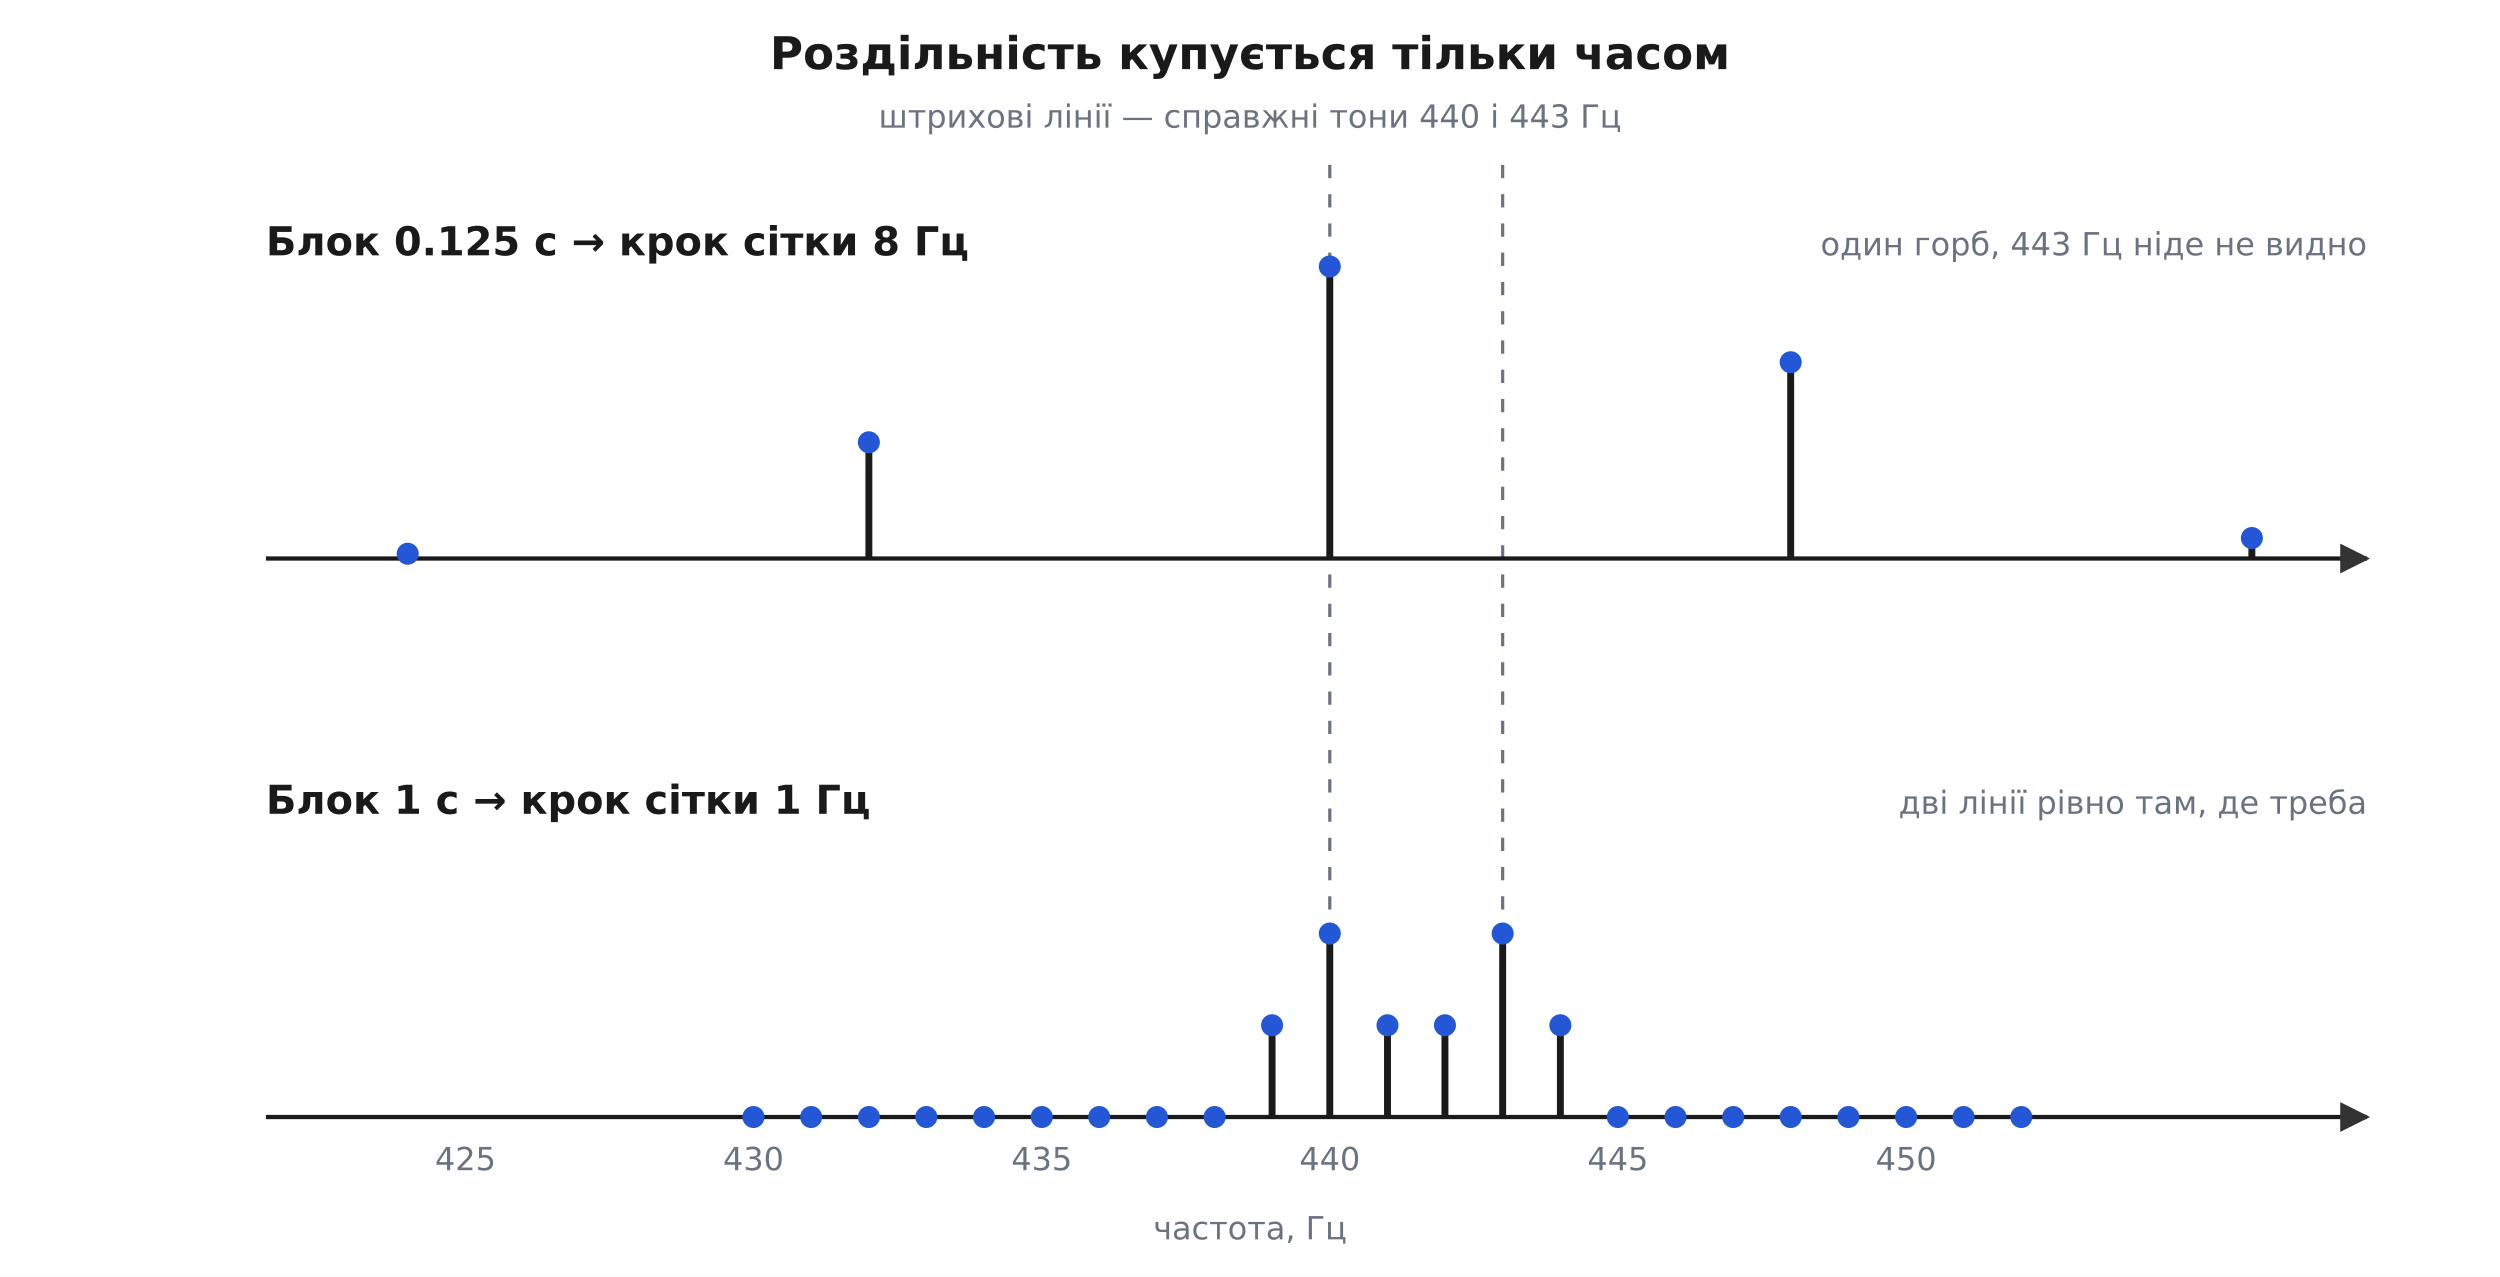
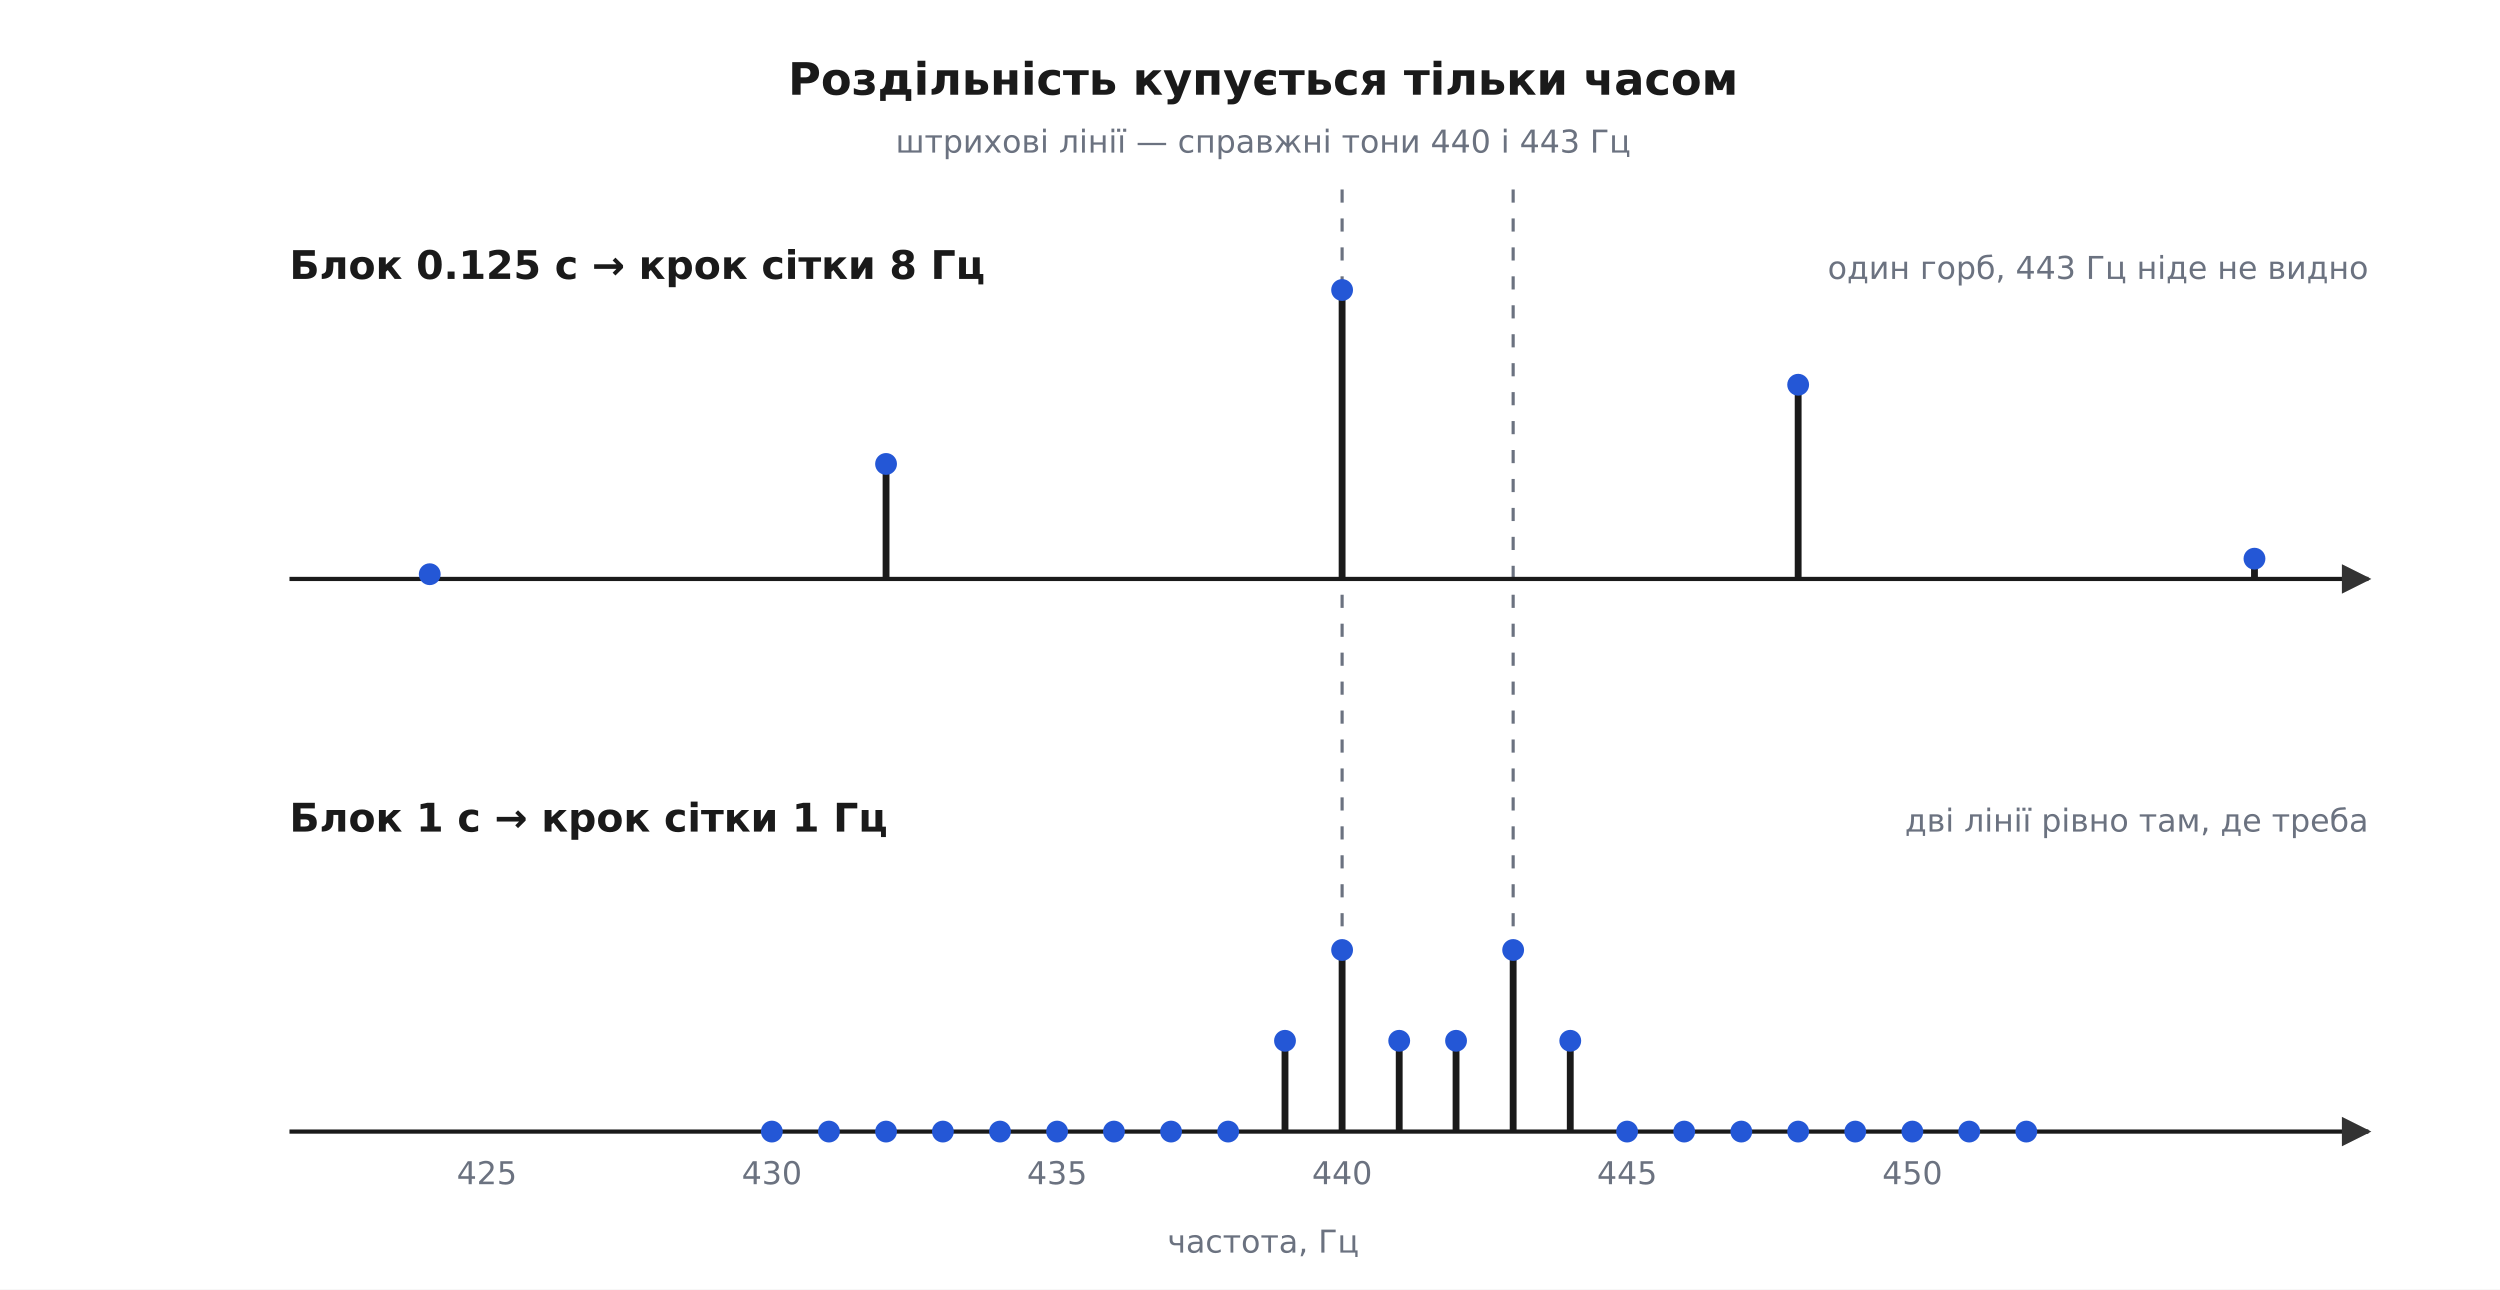
- <svg xmlns="http://www.w3.org/2000/svg" viewBox="0 0 940 480" font-family="'Segoe UI', 'DejaVu Sans', Arial, sans-serif">
-   <rect width="940" height="480" fill="#ffffff" />
+ <svg xmlns="http://www.w3.org/2000/svg" viewBox="-10 -10 950 490" font-family="'Segoe UI', 'DejaVu Sans', Arial, sans-serif">
+   <rect x="-10" y="-10" width="950" height="490" fill="#ffffff" />
  <defs>
    <marker id="arrow" viewBox="0 0 10 10" refX="9" refY="5" markerWidth="7" markerHeight="7" orient="auto-start-reverse">
      <path d="M0 0 L10 5 L0 10 z" fill="#333333" />
    </marker>
  </defs>
  <text x="470.0" y="26.0" font-family="'Segoe UI', 'DejaVu Sans', Arial, sans-serif" font-size="17" fill="#1a1a1a" text-anchor="middle" font-weight="700">Роздільність купується тільки часом</text>
  <line x1="500.0" y1="62.0" x2="500.0" y2="420.0" stroke="#6b7280" stroke-width="1.2" stroke-dasharray="5,6" />
  <line x1="565.0" y1="62.0" x2="565.0" y2="420.0" stroke="#6b7280" stroke-width="1.2" stroke-dasharray="5,6" />
  <text x="470.0" y="48.0" font-family="'Segoe UI', 'DejaVu Sans', Arial, sans-serif" font-size="12" fill="#6b7280" text-anchor="middle">штрихові лінії — справжні тони 440 і 443 Гц</text>
  <line x1="100.0" y1="210.0" x2="890.0" y2="210.0" stroke="#1a1a1a" stroke-width="1.6" marker-end="url(#arrow)" />
  <text x="100.0" y="96.0" font-family="'Segoe UI', 'DejaVu Sans', Arial, sans-serif" font-size="15" fill="#1a1a1a" text-anchor="start" font-weight="700">Блок 0.125 с → крок сітки 8 Гц</text>
  <text x="890.0" y="96.0" font-family="'Segoe UI', 'DejaVu Sans', Arial, sans-serif" font-size="12" fill="#6b7280" text-anchor="end">один горб, 443 Гц ніде не видно</text>
  <line x1="153.3" y1="210.0" x2="153.3" y2="208.2" stroke="#1a1a1a" stroke-width="2.6" />
  <circle cx="153.3" cy="208.2" r="3.4" fill="#2457d6" stroke="#2457d6" stroke-width="1.5" />
  <line x1="326.7" y1="210.0" x2="326.7" y2="166.3" stroke="#1a1a1a" stroke-width="2.6" />
  <circle cx="326.7" cy="166.3" r="3.4" fill="#2457d6" stroke="#2457d6" stroke-width="1.5" />
  <line x1="500.0" y1="210.0" x2="500.0" y2="100.2" stroke="#1a1a1a" stroke-width="2.6" />
  <circle cx="500.0" cy="100.2" r="3.4" fill="#2457d6" stroke="#2457d6" stroke-width="1.5" />
  <line x1="673.3" y1="210.0" x2="673.3" y2="136.2" stroke="#1a1a1a" stroke-width="2.6" />
  <circle cx="673.3" cy="136.2" r="3.4" fill="#2457d6" stroke="#2457d6" stroke-width="1.5" />
  <line x1="846.7" y1="210.0" x2="846.7" y2="202.3" stroke="#1a1a1a" stroke-width="2.6" />
  <circle cx="846.7" cy="202.3" r="3.4" fill="#2457d6" stroke="#2457d6" stroke-width="1.5" />
  <line x1="100.0" y1="420.0" x2="890.0" y2="420.0" stroke="#1a1a1a" stroke-width="1.6" marker-end="url(#arrow)" />
  <text x="100.0" y="306.0" font-family="'Segoe UI', 'DejaVu Sans', Arial, sans-serif" font-size="15" fill="#1a1a1a" text-anchor="start" font-weight="700">Блок 1 с → крок сітки 1 Гц</text>
  <text x="890.0" y="306.0" font-family="'Segoe UI', 'DejaVu Sans', Arial, sans-serif" font-size="12" fill="#6b7280" text-anchor="end">дві лінії рівно там, де треба</text>
  <line x1="283.3" y1="420.0" x2="283.3" y2="420.0" stroke="#1a1a1a" stroke-width="2.6" />
  <circle cx="283.3" cy="420.0" r="3.4" fill="#2457d6" stroke="#2457d6" stroke-width="1.5" />
  <line x1="305.0" y1="420.0" x2="305.0" y2="420.0" stroke="#1a1a1a" stroke-width="2.6" />
  <circle cx="305.0" cy="420.0" r="3.4" fill="#2457d6" stroke="#2457d6" stroke-width="1.5" />
  <line x1="326.7" y1="420.0" x2="326.7" y2="420.0" stroke="#1a1a1a" stroke-width="2.6" />
  <circle cx="326.7" cy="420.0" r="3.4" fill="#2457d6" stroke="#2457d6" stroke-width="1.5" />
  <line x1="348.3" y1="420.0" x2="348.3" y2="420.0" stroke="#1a1a1a" stroke-width="2.6" />
  <circle cx="348.3" cy="420.0" r="3.4" fill="#2457d6" stroke="#2457d6" stroke-width="1.5" />
  <line x1="370.0" y1="420.0" x2="370.0" y2="420.0" stroke="#1a1a1a" stroke-width="2.6" />
  <circle cx="370.0" cy="420.0" r="3.4" fill="#2457d6" stroke="#2457d6" stroke-width="1.5" />
  <line x1="391.7" y1="420.0" x2="391.7" y2="420.0" stroke="#1a1a1a" stroke-width="2.6" />
  <circle cx="391.7" cy="420.0" r="3.4" fill="#2457d6" stroke="#2457d6" stroke-width="1.5" />
  <line x1="413.3" y1="420.0" x2="413.3" y2="420.0" stroke="#1a1a1a" stroke-width="2.6" />
  <circle cx="413.3" cy="420.0" r="3.4" fill="#2457d6" stroke="#2457d6" stroke-width="1.5" />
  <line x1="435.0" y1="420.0" x2="435.0" y2="420.0" stroke="#1a1a1a" stroke-width="2.6" />
  <circle cx="435.0" cy="420.0" r="3.4" fill="#2457d6" stroke="#2457d6" stroke-width="1.5" />
  <line x1="456.7" y1="420.0" x2="456.7" y2="420.0" stroke="#1a1a1a" stroke-width="2.6" />
  <circle cx="456.7" cy="420.0" r="3.4" fill="#2457d6" stroke="#2457d6" stroke-width="1.5" />
  <line x1="478.3" y1="420.0" x2="478.3" y2="385.5" stroke="#1a1a1a" stroke-width="2.6" />
  <circle cx="478.3" cy="385.5" r="3.4" fill="#2457d6" stroke="#2457d6" stroke-width="1.5" />
  <line x1="500.0" y1="420.0" x2="500.0" y2="351.0" stroke="#1a1a1a" stroke-width="2.6" />
  <circle cx="500.0" cy="351.0" r="3.4" fill="#2457d6" stroke="#2457d6" stroke-width="1.5" />
  <line x1="521.7" y1="420.0" x2="521.7" y2="385.5" stroke="#1a1a1a" stroke-width="2.6" />
  <circle cx="521.7" cy="385.5" r="3.4" fill="#2457d6" stroke="#2457d6" stroke-width="1.5" />
  <line x1="543.3" y1="420.0" x2="543.3" y2="385.5" stroke="#1a1a1a" stroke-width="2.6" />
  <circle cx="543.3" cy="385.5" r="3.4" fill="#2457d6" stroke="#2457d6" stroke-width="1.5" />
  <line x1="565.0" y1="420.0" x2="565.0" y2="351.0" stroke="#1a1a1a" stroke-width="2.6" />
  <circle cx="565.0" cy="351.0" r="3.4" fill="#2457d6" stroke="#2457d6" stroke-width="1.5" />
  <line x1="586.7" y1="420.0" x2="586.7" y2="385.5" stroke="#1a1a1a" stroke-width="2.6" />
  <circle cx="586.7" cy="385.5" r="3.4" fill="#2457d6" stroke="#2457d6" stroke-width="1.5" />
  <line x1="608.3" y1="420.0" x2="608.3" y2="420.0" stroke="#1a1a1a" stroke-width="2.6" />
  <circle cx="608.3" cy="420.0" r="3.4" fill="#2457d6" stroke="#2457d6" stroke-width="1.5" />
  <line x1="630.0" y1="420.0" x2="630.0" y2="420.0" stroke="#1a1a1a" stroke-width="2.6" />
  <circle cx="630.0" cy="420.0" r="3.4" fill="#2457d6" stroke="#2457d6" stroke-width="1.5" />
  <line x1="651.7" y1="420.0" x2="651.7" y2="420.0" stroke="#1a1a1a" stroke-width="2.6" />
  <circle cx="651.7" cy="420.0" r="3.4" fill="#2457d6" stroke="#2457d6" stroke-width="1.5" />
  <line x1="673.3" y1="420.0" x2="673.3" y2="420.0" stroke="#1a1a1a" stroke-width="2.6" />
  <circle cx="673.3" cy="420.0" r="3.4" fill="#2457d6" stroke="#2457d6" stroke-width="1.5" />
  <line x1="695.0" y1="420.0" x2="695.0" y2="420.0" stroke="#1a1a1a" stroke-width="2.6" />
  <circle cx="695.0" cy="420.0" r="3.4" fill="#2457d6" stroke="#2457d6" stroke-width="1.5" />
  <line x1="716.7" y1="420.0" x2="716.7" y2="420.0" stroke="#1a1a1a" stroke-width="2.6" />
  <circle cx="716.7" cy="420.0" r="3.4" fill="#2457d6" stroke="#2457d6" stroke-width="1.5" />
  <line x1="738.3" y1="420.0" x2="738.3" y2="420.0" stroke="#1a1a1a" stroke-width="2.6" />
  <circle cx="738.3" cy="420.0" r="3.4" fill="#2457d6" stroke="#2457d6" stroke-width="1.5" />
  <line x1="760.0" y1="420.0" x2="760.0" y2="420.0" stroke="#1a1a1a" stroke-width="2.6" />
  <circle cx="760.0" cy="420.0" r="3.4" fill="#2457d6" stroke="#2457d6" stroke-width="1.5" />
  <text x="175.0" y="440.0" font-family="'Segoe UI', 'DejaVu Sans', Arial, sans-serif" font-size="12" fill="#6b7280" text-anchor="middle">425</text>
  <text x="283.3" y="440.0" font-family="'Segoe UI', 'DejaVu Sans', Arial, sans-serif" font-size="12" fill="#6b7280" text-anchor="middle">430</text>
  <text x="391.7" y="440.0" font-family="'Segoe UI', 'DejaVu Sans', Arial, sans-serif" font-size="12" fill="#6b7280" text-anchor="middle">435</text>
  <text x="500.0" y="440.0" font-family="'Segoe UI', 'DejaVu Sans', Arial, sans-serif" font-size="12" fill="#6b7280" text-anchor="middle">440</text>
  <text x="608.3" y="440.0" font-family="'Segoe UI', 'DejaVu Sans', Arial, sans-serif" font-size="12" fill="#6b7280" text-anchor="middle">445</text>
  <text x="716.7" y="440.0" font-family="'Segoe UI', 'DejaVu Sans', Arial, sans-serif" font-size="12" fill="#6b7280" text-anchor="middle">450</text>
  <text x="470.0" y="466.0" font-family="'Segoe UI', 'DejaVu Sans', Arial, sans-serif" font-size="12" fill="#6b7280" text-anchor="middle">частота, Гц</text>
</svg>
